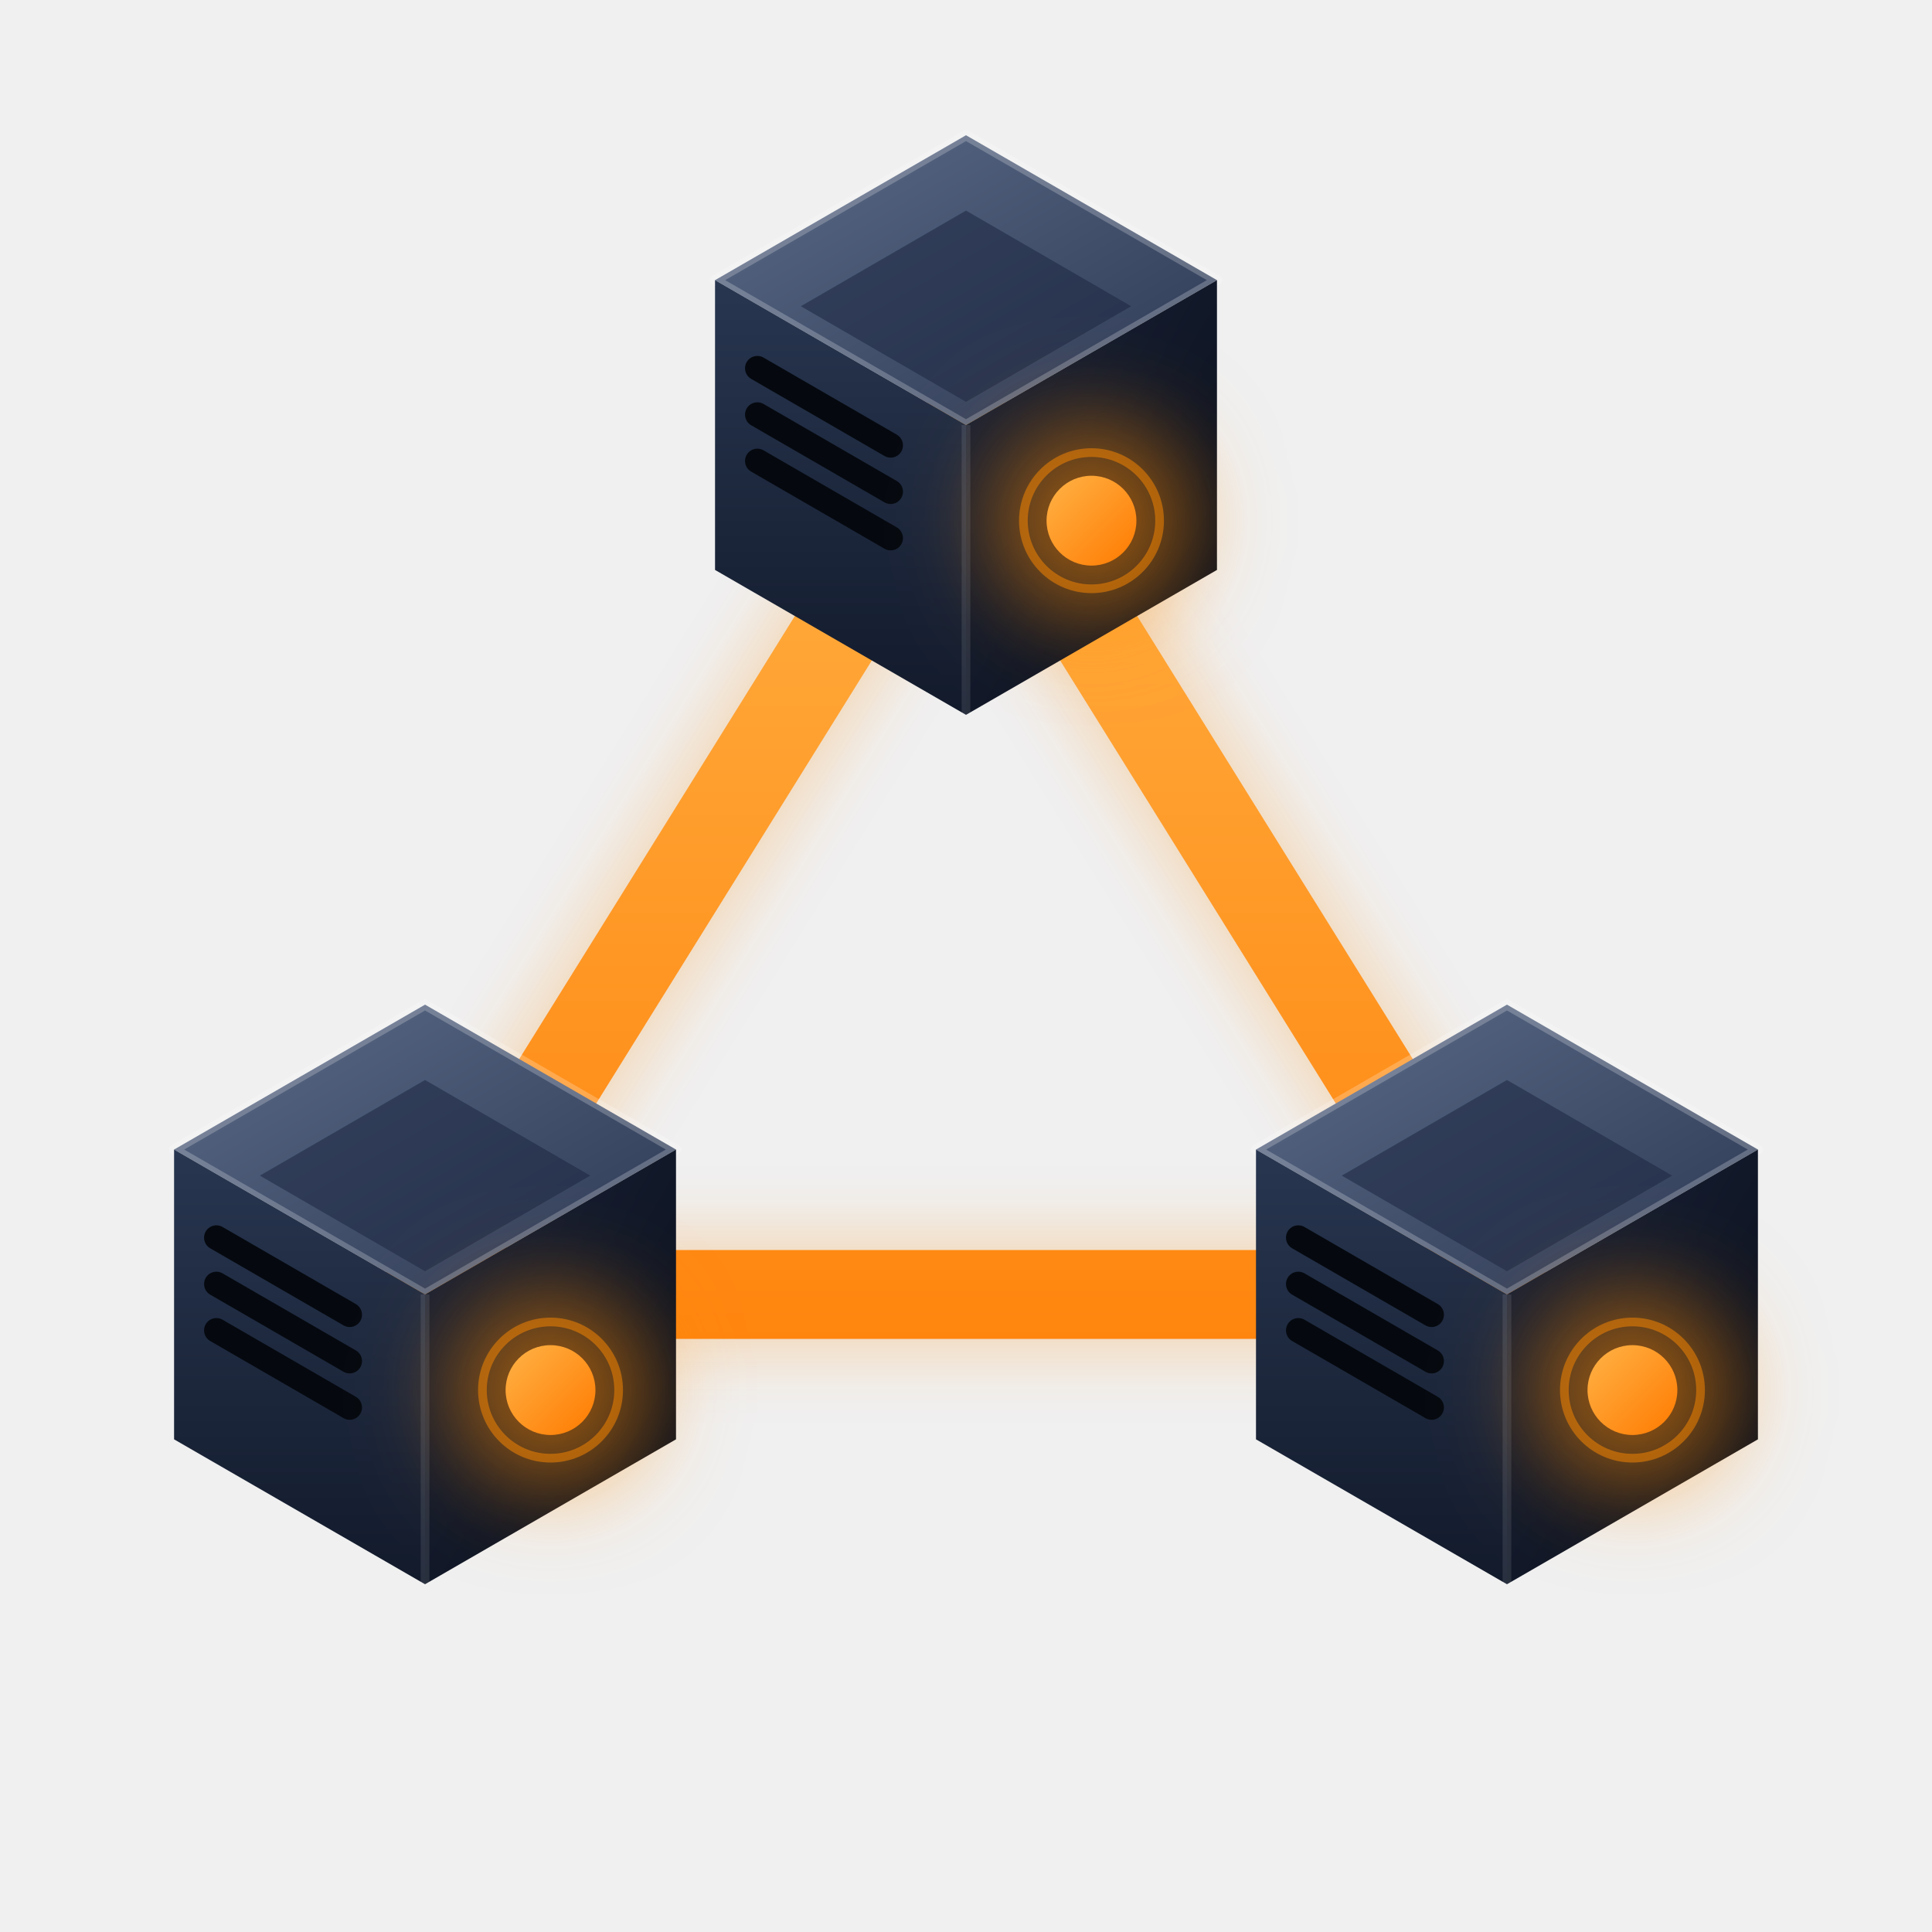
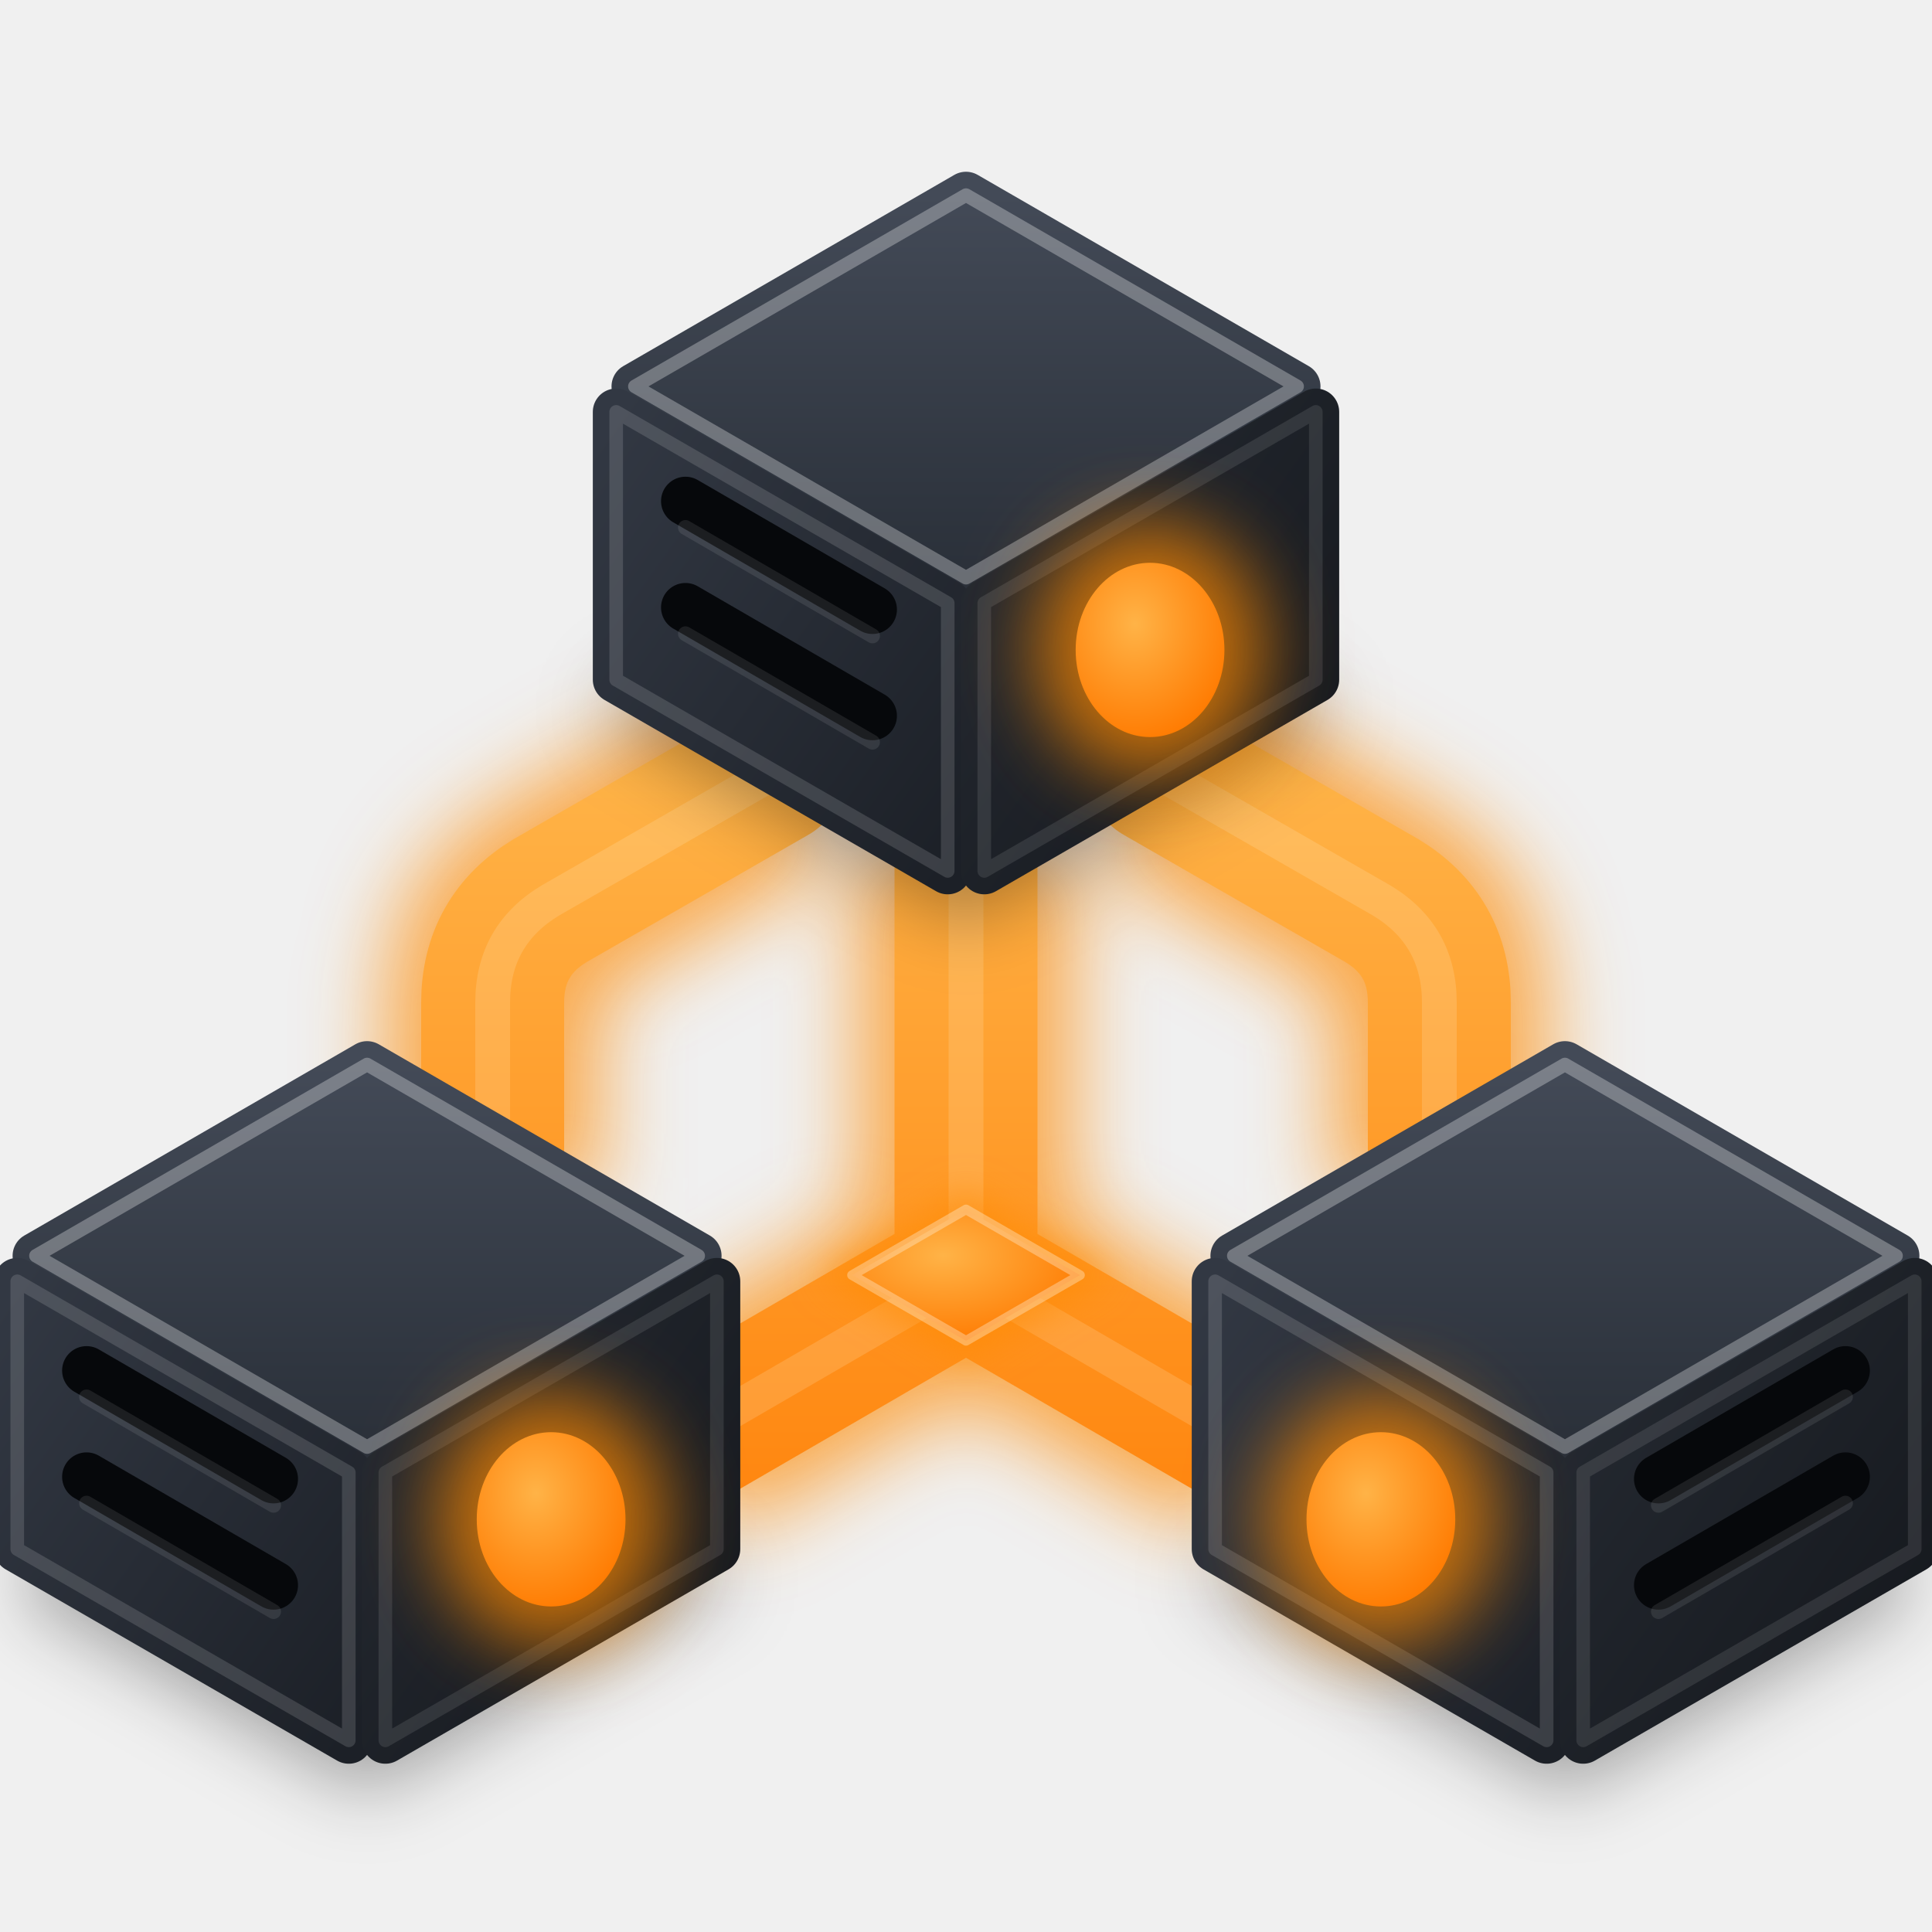
<svg xmlns="http://www.w3.org/2000/svg" viewBox="0 0 100 100">
  <defs>
-     <linearGradient id="gT" x1="0" y1="0" x2="1" y2="1">
-       <stop offset="0" stop-color="#5B6B88" />
-       <stop offset="1" stop-color="#2C3853" />
-     </linearGradient>
-     <linearGradient id="gL" x1="0" y1="0" x2="0" y2="1">
-       <stop offset="0" stop-color="#283650" />
-       <stop offset="1" stop-color="#121A2B" />
-     </linearGradient>
-     <linearGradient id="gR" x1="0" y1="0" x2="1" y2="1">
-       <stop offset="0" stop-color="#1A2338" />
-       <stop offset="1" stop-color="#080D18" />
-     </linearGradient>
-     <linearGradient id="gO" x1="0" y1="0" x2="1" y2="1">
+     <linearGradient id="pipe-pmc" gradientUnits="userSpaceOnUse" x1="0" y1="40" x2="0" y2="88">
      <stop offset="0" stop-color="#FFB347" />
      <stop offset="1" stop-color="#FF7A00" />
    </linearGradient>
-     <linearGradient id="gF" gradientUnits="userSpaceOnUse" x1="0" y1="18" x2="0" y2="82">
+     <radialGradient id="port-pmc" cx=".4" cy=".35" r=".7">
      <stop offset="0" stop-color="#FFB347" />
      <stop offset="1" stop-color="#FF7A00" />
+     </radialGradient>
+     <linearGradient id="top-pmc" x1="0" y1="0" x2="0" y2="1">
+       <stop offset="0" stop-color="#434A57" />
+       <stop offset="1" stop-color="#2A3039" />
    </linearGradient>
-     <filter id="glow" x="-80%" y="-80%" width="260%" height="260%">
-       <feGaussianBlur stdDeviation="1.6" />
+     <linearGradient id="lf-pmc" x1="0" y1="0" x2="1" y2="1">
+       <stop offset="0" stop-color="#323843" />
+       <stop offset="1" stop-color="#1C2027" />
+     </linearGradient>
+     <linearGradient id="rf-pmc" x1="0" y1="0" x2="1" y2="1">
+       <stop offset="0" stop-color="#262B33" />
+       <stop offset="1" stop-color="#14171C" />
+     </linearGradient>
+     <filter id="glow-pmc" x="-50%" y="-50%" width="200%" height="200%">
+       <feGaussianBlur stdDeviation="2.2" />
+     </filter>
+     <filter id="pglow-pmc" x="-100%" y="-100%" width="300%" height="300%">
+       <feGaussianBlur stdDeviation=".9" />
    </filter>
  </defs>
-   <path d="M50 22 L22 67 L78 67 Z" fill="none" stroke="#FF8A00" stroke-opacity=".22" stroke-width="6.6" stroke-linecap="round" stroke-linejoin="round" filter="url(#glow)" />
-   <path d="M50 22 L22 67 L78 67 Z" fill="none" stroke="url(#gF)" stroke-width="4.6" stroke-linecap="round" stroke-linejoin="round" />
-   <g transform="translate(22 67) scale(1.5)">
-     <polygon points="0,-10 8.66,-5 0,0 -8.66,-5" fill="url(#gT)" />
-     <polygon points="0,-7.4 5.7,-4.1 0,-.8 -5.7,-4.1" fill="#1B2640" opacity=".55" />
-     <polygon points="0,-10 8.66,-5 0,0 -8.66,-5" fill="none" stroke="#fff" stroke-opacity=".22" stroke-width=".35" stroke-linejoin="round" />
-     <polygon points="-8.66,-5 0,0 0,10 -8.66,5" fill="url(#gL)" />
-     <line x1="-7.2" y1="-1.96" x2="-2.6" y2="0.70" stroke="#05090F" stroke-width=".85" stroke-linecap="round" />
-     <line x1="-7.2" y1="-0.36" x2="-2.6" y2="2.30" stroke="#05090F" stroke-width=".85" stroke-linecap="round" />
-     <line x1="-7.2" y1="1.24" x2="-2.6" y2="3.90" stroke="#05090F" stroke-width=".85" stroke-linecap="round" />
-     <polygon points="8.66,-5 0,0 0,10 8.66,5" fill="url(#gR)" />
-     <circle cx="4.33" cy="3.3" r="3.4" fill="#FF8A00" opacity=".55" filter="url(#glow)" />
-     <circle cx="4.33" cy="3.3" r="1.55" fill="url(#gO)" />
-     <circle cx="4.33" cy="3.3" r="2.35" fill="none" stroke="#FF8A00" stroke-opacity=".5" stroke-width=".3" />
-     <path d="M0 0 V10" stroke="#fff" stroke-opacity=".1" stroke-width=".3" />
+   <path d="M50 44 V66 M50 66 L35 74.7 M50 66 L65 74.7 M40 40 L28.5 46.6 Q25.5 48.4 25.5 51.9 V62 M60 40 L71.5 46.6 Q74.5 48.4 74.5 51.9 V62" fill="none" stroke="#FF8A00" stroke-opacity=".7" stroke-width="11" stroke-linecap="butt" stroke-linejoin="round" filter="url(#glow-pmc)" />
+   <path d="M50 44 V66 M50 66 L35 74.7 M50 66 L65 74.7 M40 40 L28.5 46.6 Q25.5 48.4 25.5 51.9 V62 M60 40 L71.5 46.6 Q74.5 48.4 74.5 51.9 V62" fill="none" stroke="url(#pipe-pmc)" stroke-width="7.4" stroke-linecap="round" stroke-linejoin="round" />
+   <path d="M50 44 V66 M50 66 L35 74.7 M50 66 L65 74.7 M40 40 L28.5 46.6 Q25.5 48.4 25.5 51.9 V62 M60 40 L71.5 46.6 Q74.5 48.4 74.5 51.9 V62" fill="none" stroke="#FFF3E0" stroke-opacity=".16" stroke-width="1.8" stroke-linecap="round" stroke-linejoin="round" />
+   <polygon points="50,61.6 57.6,66 50,70.4 42.4,66" fill="#FF8A00" opacity=".6" filter="url(#pglow-pmc)" />
+   <polygon points="50,62.6 55.9,66 50,69.4 44.1,66" fill="url(#port-pmc)" stroke="#FFF3E0" stroke-opacity=".35" stroke-width=".5" stroke-linejoin="round" />
+   <g transform="translate(50 31) scale(2.2)">
+     <polygon points="0.00,-10.00 8.66,-5.00 0.00,0.00 -8.66,-5.00" transform="translate(0 7.6)" fill="#000" opacity=".35" filter="url(#pglow-pmc)" />
+     <polygon points="0.00,-9.50 7.79,-5.00 0.00,-0.50 -7.79,-5.00" fill="url(#top-pmc)" stroke="url(#top-pmc)" stroke-width="1.1" stroke-linejoin="round" />
+     <polygon points="0.00,-9.50 7.79,-5.00 0.00,-0.50 -7.79,-5.00" fill="none" stroke="#fff" stroke-opacity=".30" stroke-width=".32" stroke-linejoin="round" />
+     <polygon points="-8.23,-4.40 -0.43,0.10 -0.43,6.40 -8.23,1.90" fill="url(#lf-pmc)" stroke="url(#lf-pmc)" stroke-width="1.1" stroke-linejoin="round" />
+     <polygon points="-8.23,-4.40 -0.43,0.10 -0.43,6.40 -8.23,1.90" fill="none" stroke="#fff" stroke-opacity=".14" stroke-width=".32" stroke-linejoin="round" />
+     <polygon points="8.23,-4.40 0.43,0.10 0.43,6.40 8.23,1.90" fill="url(#rf-pmc)" stroke="url(#rf-pmc)" stroke-width="1.1" stroke-linejoin="round" />
+     <polygon points="8.23,-4.40 0.43,0.10 0.43,6.40 8.23,1.90" fill="none" stroke="#fff" stroke-opacity=".10" stroke-width=".32" stroke-linejoin="round" />
+     <line x1="-6.6" y1="-2.3" x2="-2.2" y2="0.25" stroke="#06080B" stroke-width="1.15" stroke-linecap="round" />
+     <line x1="-6.6" y1="-1.68" x2="-2.2" y2="0.87" stroke="#fff" stroke-opacity=".09" stroke-width=".35" stroke-linecap="round" />
+     <line x1="-6.6" y1="0.2" x2="-2.2" y2="2.75" stroke="#06080B" stroke-width="1.15" stroke-linecap="round" />
+     <line x1="-6.6" y1="0.82" x2="-2.2" y2="3.37" stroke="#fff" stroke-opacity=".09" stroke-width=".35" stroke-linecap="round" />
+     <ellipse cx="4.33" cy="1.2" rx="2.7" ry="3.0" fill="#FF8A00" opacity=".75" filter="url(#pglow-pmc)" />
+     <ellipse cx="4.33" cy="1.2" rx="1.75" ry="2.05" fill="url(#port-pmc)" />
  </g>
-   <g transform="translate(78 67) scale(1.5)">
-     <polygon points="0,-10 8.66,-5 0,0 -8.66,-5" fill="url(#gT)" />
-     <polygon points="0,-7.4 5.7,-4.1 0,-.8 -5.7,-4.1" fill="#1B2640" opacity=".55" />
-     <polygon points="0,-10 8.66,-5 0,0 -8.66,-5" fill="none" stroke="#fff" stroke-opacity=".22" stroke-width=".35" stroke-linejoin="round" />
-     <polygon points="-8.66,-5 0,0 0,10 -8.66,5" fill="url(#gL)" />
-     <line x1="-7.2" y1="-1.96" x2="-2.6" y2="0.70" stroke="#05090F" stroke-width=".85" stroke-linecap="round" />
-     <line x1="-7.2" y1="-0.36" x2="-2.6" y2="2.30" stroke="#05090F" stroke-width=".85" stroke-linecap="round" />
-     <line x1="-7.2" y1="1.24" x2="-2.6" y2="3.90" stroke="#05090F" stroke-width=".85" stroke-linecap="round" />
-     <polygon points="8.66,-5 0,0 0,10 8.66,5" fill="url(#gR)" />
-     <circle cx="4.33" cy="3.3" r="3.4" fill="#FF8A00" opacity=".55" filter="url(#glow)" />
-     <circle cx="4.33" cy="3.3" r="1.55" fill="url(#gO)" />
-     <circle cx="4.33" cy="3.3" r="2.35" fill="none" stroke="#FF8A00" stroke-opacity=".5" stroke-width=".3" />
-     <path d="M0 0 V10" stroke="#fff" stroke-opacity=".1" stroke-width=".3" />
+   <g transform="translate(19 76) scale(2.2)">
+     <polygon points="0.00,-10.00 8.66,-5.00 0.00,0.00 -8.66,-5.00" transform="translate(0 7.6)" fill="#000" opacity=".35" filter="url(#pglow-pmc)" />
+     <polygon points="0.00,-9.50 7.79,-5.00 0.00,-0.50 -7.79,-5.00" fill="url(#top-pmc)" stroke="url(#top-pmc)" stroke-width="1.1" stroke-linejoin="round" />
+     <polygon points="0.00,-9.50 7.79,-5.00 0.00,-0.50 -7.79,-5.00" fill="none" stroke="#fff" stroke-opacity=".30" stroke-width=".32" stroke-linejoin="round" />
+     <polygon points="-8.23,-4.40 -0.43,0.10 -0.43,6.40 -8.23,1.90" fill="url(#lf-pmc)" stroke="url(#lf-pmc)" stroke-width="1.1" stroke-linejoin="round" />
+     <polygon points="-8.23,-4.40 -0.43,0.10 -0.43,6.40 -8.23,1.90" fill="none" stroke="#fff" stroke-opacity=".14" stroke-width=".32" stroke-linejoin="round" />
+     <polygon points="8.23,-4.40 0.43,0.10 0.43,6.40 8.23,1.90" fill="url(#rf-pmc)" stroke="url(#rf-pmc)" stroke-width="1.1" stroke-linejoin="round" />
+     <polygon points="8.23,-4.40 0.43,0.10 0.43,6.40 8.23,1.90" fill="none" stroke="#fff" stroke-opacity=".10" stroke-width=".32" stroke-linejoin="round" />
+     <line x1="-6.6" y1="-2.3" x2="-2.2" y2="0.25" stroke="#06080B" stroke-width="1.15" stroke-linecap="round" />
+     <line x1="-6.6" y1="-1.68" x2="-2.2" y2="0.87" stroke="#fff" stroke-opacity=".09" stroke-width=".35" stroke-linecap="round" />
+     <line x1="-6.6" y1="0.2" x2="-2.2" y2="2.75" stroke="#06080B" stroke-width="1.15" stroke-linecap="round" />
+     <line x1="-6.6" y1="0.82" x2="-2.2" y2="3.37" stroke="#fff" stroke-opacity=".09" stroke-width=".35" stroke-linecap="round" />
+     <ellipse cx="4.33" cy="1.2" rx="2.7" ry="3.0" fill="#FF8A00" opacity=".75" filter="url(#pglow-pmc)" />
+     <ellipse cx="4.33" cy="1.2" rx="1.75" ry="2.05" fill="url(#port-pmc)" />
  </g>
-   <g transform="translate(50 22) scale(1.5)">
-     <polygon points="0,-10 8.66,-5 0,0 -8.66,-5" fill="url(#gT)" />
-     <polygon points="0,-7.4 5.7,-4.1 0,-.8 -5.7,-4.1" fill="#1B2640" opacity=".55" />
-     <polygon points="0,-10 8.66,-5 0,0 -8.66,-5" fill="none" stroke="#fff" stroke-opacity=".22" stroke-width=".35" stroke-linejoin="round" />
-     <polygon points="-8.66,-5 0,0 0,10 -8.66,5" fill="url(#gL)" />
-     <line x1="-7.2" y1="-1.96" x2="-2.6" y2="0.70" stroke="#05090F" stroke-width=".85" stroke-linecap="round" />
-     <line x1="-7.2" y1="-0.36" x2="-2.6" y2="2.30" stroke="#05090F" stroke-width=".85" stroke-linecap="round" />
-     <line x1="-7.2" y1="1.24" x2="-2.6" y2="3.90" stroke="#05090F" stroke-width=".85" stroke-linecap="round" />
-     <polygon points="8.66,-5 0,0 0,10 8.66,5" fill="url(#gR)" />
-     <circle cx="4.33" cy="3.3" r="3.4" fill="#FF8A00" opacity=".55" filter="url(#glow)" />
-     <circle cx="4.33" cy="3.3" r="1.55" fill="url(#gO)" />
-     <circle cx="4.33" cy="3.3" r="2.35" fill="none" stroke="#FF8A00" stroke-opacity=".5" stroke-width=".3" />
-     <path d="M0 0 V10" stroke="#fff" stroke-opacity=".1" stroke-width=".3" />
+   <g transform="translate(81 76) scale(2.2)">
+     <polygon points="0.00,-10.00 8.66,-5.00 0.00,0.00 -8.66,-5.00" transform="translate(0 7.6)" fill="#000" opacity=".35" filter="url(#pglow-pmc)" />
+     <polygon points="0.00,-9.50 7.79,-5.00 0.00,-0.50 -7.79,-5.00" fill="url(#top-pmc)" stroke="url(#top-pmc)" stroke-width="1.1" stroke-linejoin="round" />
+     <polygon points="0.00,-9.50 7.79,-5.00 0.00,-0.50 -7.79,-5.00" fill="none" stroke="#fff" stroke-opacity=".30" stroke-width=".32" stroke-linejoin="round" />
+     <polygon points="-8.23,-4.40 -0.43,0.10 -0.43,6.40 -8.23,1.90" fill="url(#lf-pmc)" stroke="url(#lf-pmc)" stroke-width="1.1" stroke-linejoin="round" />
+     <polygon points="-8.23,-4.40 -0.43,0.10 -0.43,6.40 -8.23,1.90" fill="none" stroke="#fff" stroke-opacity=".14" stroke-width=".32" stroke-linejoin="round" />
+     <polygon points="8.23,-4.40 0.43,0.10 0.43,6.40 8.23,1.90" fill="url(#rf-pmc)" stroke="url(#rf-pmc)" stroke-width="1.1" stroke-linejoin="round" />
+     <polygon points="8.23,-4.40 0.43,0.10 0.43,6.40 8.23,1.90" fill="none" stroke="#fff" stroke-opacity=".10" stroke-width=".32" stroke-linejoin="round" />
+     <line x1="6.6" y1="-2.3" x2="2.2" y2="0.25" stroke="#06080B" stroke-width="1.15" stroke-linecap="round" />
+     <line x1="6.6" y1="-1.68" x2="2.2" y2="0.87" stroke="#fff" stroke-opacity=".09" stroke-width=".35" stroke-linecap="round" />
+     <line x1="6.6" y1="0.2" x2="2.2" y2="2.75" stroke="#06080B" stroke-width="1.15" stroke-linecap="round" />
+     <line x1="6.6" y1="0.82" x2="2.2" y2="3.37" stroke="#fff" stroke-opacity=".09" stroke-width=".35" stroke-linecap="round" />
+     <ellipse cx="-4.33" cy="1.2" rx="2.7" ry="3.0" fill="#FF8A00" opacity=".75" filter="url(#pglow-pmc)" />
+     <ellipse cx="-4.33" cy="1.2" rx="1.75" ry="2.05" fill="url(#port-pmc)" />
  </g>
</svg>
